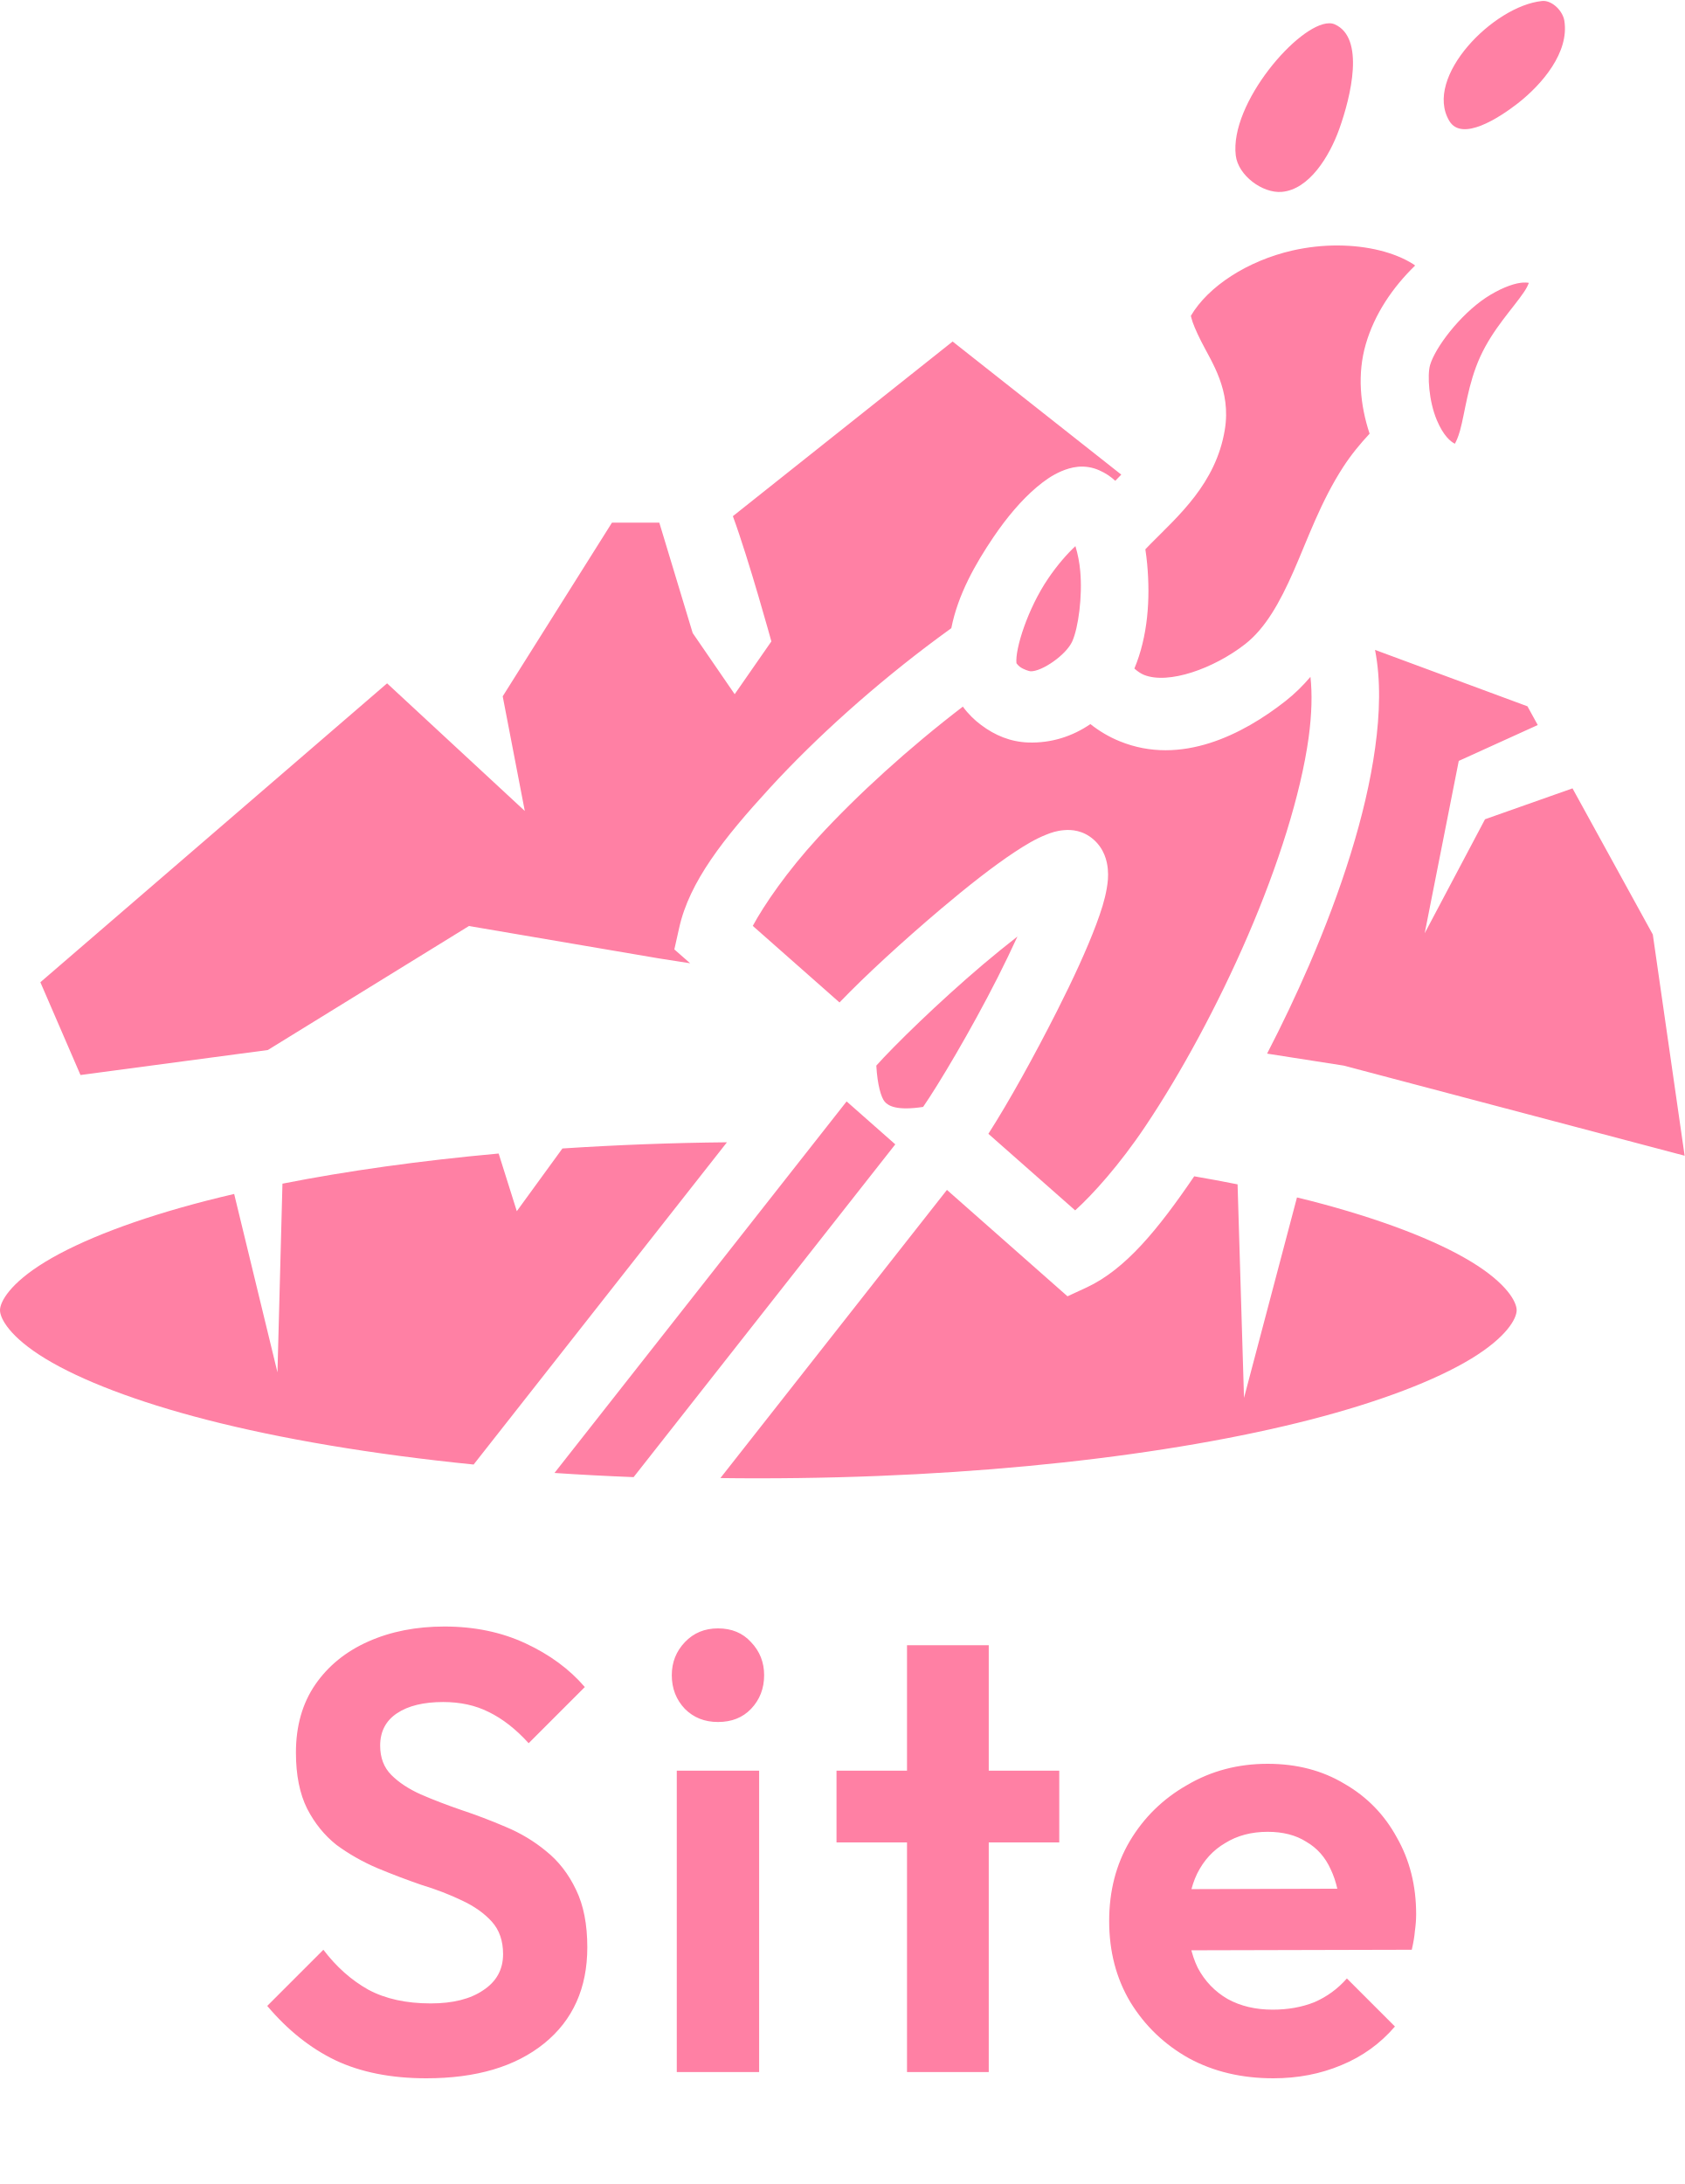
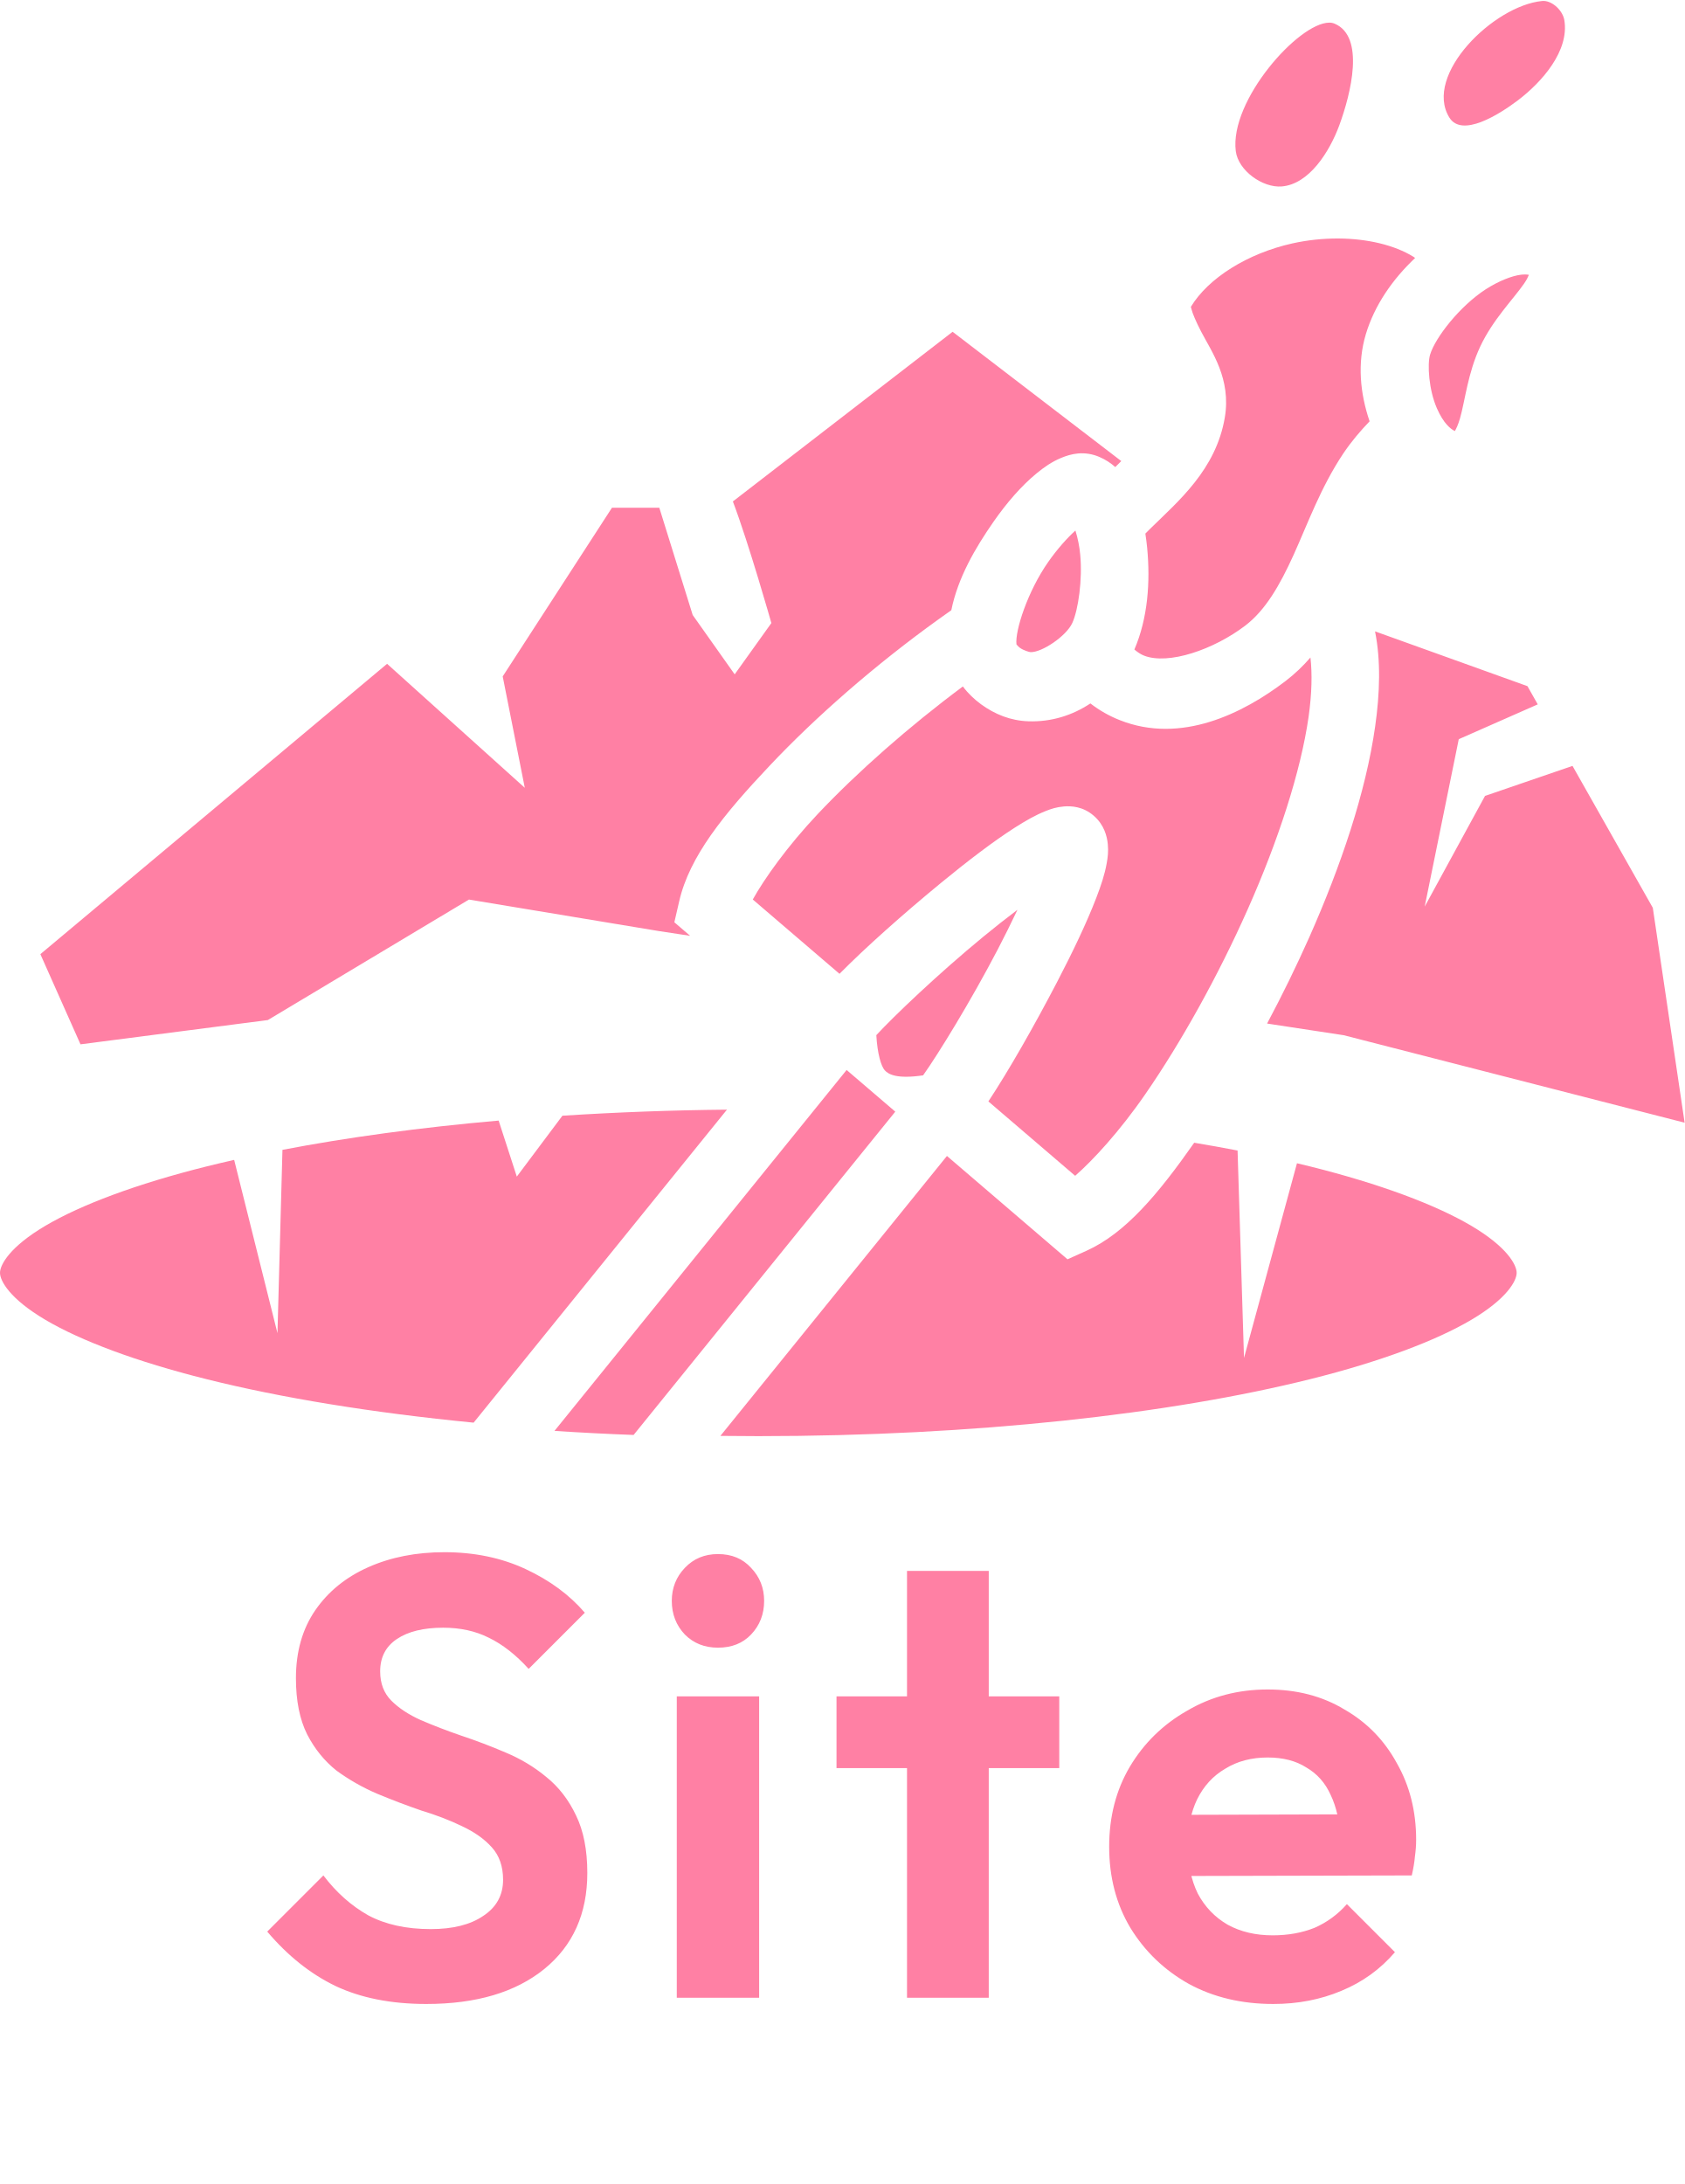
<svg xmlns="http://www.w3.org/2000/svg" width="27" height="35" viewBox="0 0 27 35" fill="none">
-   <path d="M6.833 33.306C6.267 33.306 5.78 33.209 5.373 33.016C4.973 32.823 4.61 32.533 4.283 32.146L5.183 31.246C5.39 31.519 5.63 31.733 5.903 31.886C6.177 32.033 6.51 32.106 6.903 32.106C7.257 32.106 7.537 32.036 7.743 31.896C7.957 31.756 8.063 31.563 8.063 31.316C8.063 31.103 8.003 30.929 7.883 30.796C7.763 30.663 7.603 30.549 7.403 30.456C7.21 30.363 6.993 30.279 6.753 30.206C6.52 30.126 6.283 30.036 6.043 29.936C5.81 29.836 5.593 29.713 5.393 29.566C5.2 29.413 5.043 29.219 4.923 28.986C4.803 28.746 4.743 28.446 4.743 28.086C4.743 27.659 4.847 27.296 5.053 26.996C5.26 26.696 5.543 26.466 5.903 26.306C6.263 26.146 6.67 26.066 7.123 26.066C7.603 26.066 8.037 26.156 8.423 26.336C8.81 26.516 9.127 26.749 9.373 27.036L8.473 27.936C8.267 27.709 8.053 27.543 7.833 27.436C7.62 27.329 7.377 27.276 7.103 27.276C6.79 27.276 6.543 27.336 6.363 27.456C6.183 27.576 6.093 27.749 6.093 27.976C6.093 28.169 6.153 28.326 6.273 28.446C6.393 28.566 6.55 28.669 6.743 28.756C6.943 28.843 7.16 28.926 7.393 29.006C7.633 29.086 7.87 29.176 8.103 29.276C8.343 29.376 8.56 29.506 8.753 29.666C8.953 29.826 9.113 30.033 9.233 30.286C9.353 30.533 9.413 30.839 9.413 31.206C9.413 31.859 9.183 32.373 8.723 32.746C8.263 33.119 7.633 33.306 6.833 33.306ZM10.847 33.206V28.376H12.167V33.206H10.847ZM11.507 27.596C11.293 27.596 11.117 27.526 10.977 27.386C10.837 27.239 10.767 27.059 10.767 26.846C10.767 26.639 10.837 26.463 10.977 26.316C11.117 26.169 11.293 26.096 11.507 26.096C11.727 26.096 11.903 26.169 12.037 26.316C12.177 26.463 12.247 26.639 12.247 26.846C12.247 27.059 12.177 27.239 12.037 27.386C11.903 27.526 11.727 27.596 11.507 27.596ZM14.537 33.206V26.366H15.847V33.206H14.537ZM13.407 29.526V28.376H16.977V29.526H13.407ZM20.407 33.306C19.9 33.306 19.45 33.199 19.057 32.986C18.663 32.766 18.35 32.466 18.117 32.086C17.89 31.706 17.777 31.273 17.777 30.786C17.777 30.306 17.887 29.879 18.107 29.506C18.333 29.126 18.64 28.826 19.027 28.606C19.413 28.379 19.843 28.266 20.317 28.266C20.783 28.266 21.193 28.373 21.547 28.586C21.907 28.793 22.187 29.079 22.387 29.446C22.593 29.806 22.697 30.216 22.697 30.676C22.697 30.763 22.69 30.853 22.677 30.946C22.67 31.033 22.653 31.133 22.627 31.246L18.567 31.256V30.276L22.017 30.266L21.487 30.676C21.473 30.389 21.42 30.149 21.327 29.956C21.24 29.763 21.11 29.616 20.937 29.516C20.77 29.409 20.563 29.356 20.317 29.356C20.057 29.356 19.83 29.416 19.637 29.536C19.443 29.649 19.293 29.813 19.187 30.026C19.087 30.233 19.037 30.479 19.037 30.766C19.037 31.059 19.09 31.316 19.197 31.536C19.31 31.749 19.47 31.916 19.677 32.036C19.883 32.149 20.123 32.206 20.397 32.206C20.643 32.206 20.867 32.166 21.067 32.086C21.267 31.999 21.44 31.873 21.587 31.706L22.357 32.476C22.123 32.749 21.837 32.956 21.497 33.096C21.163 33.236 20.8 33.306 20.407 33.306Z" fill="#FF80A4" />
-   <path d="M24.744 0.015C24.735 0.014 24.725 0.015 24.715 0.016C23.937 0.094 22.812 1.236 23.228 1.937C23.429 2.276 24.025 1.891 24.329 1.654C24.718 1.349 25.154 0.837 25.072 0.331C25.047 0.179 24.891 0.021 24.744 0.015ZM21.303 0.373C20.812 0.375 19.705 1.658 19.806 2.492C19.845 2.814 20.237 3.101 20.543 3.075C20.983 3.038 21.308 2.505 21.465 2.067C21.652 1.544 21.88 0.605 21.392 0.39C21.364 0.378 21.333 0.372 21.303 0.373ZM21.451 3.934C21.203 3.932 20.955 3.96 20.712 4.015C19.998 4.179 19.365 4.586 19.086 5.062C19.086 5.062 19.086 5.061 19.086 5.061C19.087 5.063 19.089 5.069 19.096 5.1C19.112 5.169 19.169 5.307 19.252 5.471C19.418 5.801 19.736 6.25 19.63 6.889C19.488 7.749 18.884 8.268 18.438 8.719C18.409 8.748 18.384 8.775 18.357 8.803C18.369 8.88 18.378 8.958 18.386 9.038C18.438 9.601 18.397 10.198 18.181 10.714C18.233 10.76 18.285 10.795 18.334 10.815C18.724 10.974 19.454 10.715 19.958 10.321C20.279 10.069 20.509 9.663 20.734 9.151C20.959 8.639 21.168 8.038 21.529 7.482C21.66 7.28 21.805 7.107 21.951 6.95C21.798 6.488 21.752 5.991 21.89 5.515C22.03 5.034 22.318 4.608 22.68 4.256C22.672 4.249 22.663 4.241 22.654 4.235C22.348 4.041 21.914 3.937 21.451 3.934ZM24.449 4.528C24.424 4.527 24.398 4.529 24.373 4.532C24.232 4.55 24.023 4.633 23.814 4.771C23.397 5.049 23.003 5.567 22.92 5.851C22.874 6.01 22.9 6.43 23.029 6.734C23.135 6.985 23.25 7.078 23.318 7.111C23.34 7.069 23.367 7.017 23.4 6.901C23.483 6.601 23.525 6.156 23.723 5.719C23.927 5.271 24.246 4.946 24.426 4.679C24.478 4.601 24.483 4.579 24.504 4.533C24.486 4.53 24.468 4.528 24.449 4.528ZM15.268 5.473L11.746 8.272C12.005 8.977 12.363 10.279 12.363 10.279L11.775 11.125L11.102 10.145L10.567 8.376H9.808L8.057 11.159L8.411 12.996L6.204 10.951L0.647 15.741L1.29 17.228L4.293 16.827L7.516 14.84L10.56 15.359L11.061 15.437L10.808 15.215L10.885 14.871C11.049 14.13 11.597 13.436 12.339 12.627C13.08 11.819 14.032 10.964 15.039 10.219C15.108 10.168 15.177 10.117 15.247 10.067C15.352 9.531 15.632 9.037 15.923 8.607C16.137 8.291 16.368 8.018 16.611 7.811C16.733 7.708 16.856 7.619 17.008 7.553C17.085 7.52 17.176 7.49 17.279 7.48C17.395 7.47 17.511 7.489 17.618 7.537C17.719 7.581 17.803 7.639 17.875 7.705C17.907 7.672 17.941 7.637 17.971 7.606L15.268 5.473ZM17.236 8.752C17.107 8.872 16.947 9.053 16.798 9.273C16.471 9.755 16.267 10.402 16.291 10.629C16.294 10.629 16.307 10.656 16.347 10.687C16.404 10.729 16.496 10.757 16.517 10.758C16.697 10.764 17.088 10.497 17.186 10.277C17.283 10.059 17.351 9.556 17.313 9.15C17.301 9.015 17.275 8.881 17.236 8.752ZM16.291 10.629C16.29 10.629 16.291 10.633 16.293 10.645C16.292 10.64 16.292 10.634 16.291 10.629ZM22.038 10.415C22.132 10.896 22.116 11.435 22.04 11.984C21.891 13.067 21.493 14.281 20.983 15.464C20.774 15.946 20.549 16.42 20.308 16.885L21.536 17.077L27 18.521L26.49 14.976L25.203 12.634L23.801 13.129L22.834 14.956L23.38 12.194L24.646 11.619L24.481 11.319L22.038 10.415ZM21.003 10.847C20.884 10.987 20.751 11.119 20.599 11.238C19.922 11.769 18.929 12.28 17.948 11.88C17.779 11.812 17.62 11.718 17.476 11.604C17.19 11.8 16.851 11.911 16.481 11.899C16.196 11.889 15.946 11.785 15.724 11.618C15.619 11.54 15.518 11.442 15.432 11.324C14.565 11.988 13.742 12.736 13.111 13.423C12.614 13.965 12.249 14.498 12.065 14.838L13.455 16.065C13.872 15.631 14.472 15.081 15.085 14.562C15.502 14.21 15.911 13.887 16.262 13.655C16.438 13.539 16.595 13.445 16.763 13.378C16.846 13.344 16.933 13.314 17.051 13.304C17.17 13.293 17.357 13.304 17.528 13.455C17.699 13.606 17.743 13.799 17.755 13.924C17.767 14.05 17.754 14.145 17.738 14.239C17.706 14.426 17.647 14.606 17.571 14.81C17.419 15.217 17.194 15.702 16.942 16.2C16.571 16.933 16.169 17.658 15.841 18.17L17.232 19.397C17.514 19.143 17.943 18.667 18.356 18.051C18.925 17.203 19.521 16.106 20.002 14.99C20.484 13.873 20.848 12.731 20.974 11.82C21.026 11.437 21.032 11.112 21.003 10.847ZM16.307 15.008C16.121 15.153 15.938 15.302 15.758 15.454C15.039 16.063 14.321 16.767 14.045 17.077C14.062 17.387 14.123 17.59 14.18 17.656C14.24 17.726 14.381 17.802 14.795 17.739C15.033 17.396 15.557 16.52 15.992 15.661C16.101 15.445 16.206 15.228 16.307 15.008ZM13.569 17.651L8.887 23.605C9.3 23.633 9.723 23.655 10.155 23.672L14.349 18.339L13.569 17.651ZM11.651 18.306C10.771 18.314 9.892 18.348 9.014 18.405L8.283 19.41L7.992 18.486C6.728 18.601 5.56 18.765 4.527 18.969L4.447 21.993L3.753 19.134C3.603 19.169 3.454 19.205 3.306 19.243C2.188 19.531 1.296 19.875 0.727 20.221C0.158 20.567 0 20.864 0 20.997C0 21.13 0.158 21.427 0.727 21.773C1.296 22.119 2.188 22.463 3.306 22.751C4.503 23.059 5.962 23.306 7.591 23.47L11.651 18.306ZM19.14 18.851C18.562 19.7 18.039 20.343 17.414 20.633L17.109 20.774L15.177 19.069L11.546 23.687C11.747 23.69 11.95 23.691 12.154 23.691C15.624 23.691 18.766 23.326 21.002 22.751C22.12 22.463 23.012 22.119 23.581 21.773C24.15 21.427 24.308 21.13 24.308 20.997C24.308 20.864 24.15 20.567 23.581 20.221C23.012 19.875 22.12 19.531 21.002 19.243C20.932 19.225 20.859 19.208 20.787 19.19L19.938 22.402L19.835 18.98C19.604 18.934 19.372 18.891 19.14 18.851Z" fill="#FF80A4" />
+   <path d="M6.833 32.115C6.267 32.115 5.78 32.018 5.373 31.825C4.973 31.631 4.61 31.341 4.283 30.955L5.183 30.055C5.39 30.328 5.63 30.541 5.903 30.695C6.177 30.841 6.51 30.915 6.903 30.915C7.257 30.915 7.537 30.845 7.743 30.705C7.957 30.565 8.063 30.371 8.063 30.125C8.063 29.911 8.003 29.738 7.883 29.605C7.763 29.471 7.603 29.358 7.403 29.265C7.21 29.171 6.993 29.088 6.753 29.015C6.52 28.935 6.283 28.845 6.043 28.745C5.81 28.645 5.593 28.521 5.393 28.375C5.2 28.221 5.043 28.028 4.923 27.795C4.803 27.555 4.743 27.255 4.743 26.895C4.743 26.468 4.847 26.105 5.053 25.805C5.26 25.505 5.543 25.275 5.903 25.115C6.263 24.955 6.67 24.875 7.123 24.875C7.603 24.875 8.037 24.965 8.423 25.145C8.81 25.325 9.127 25.558 9.373 25.845L8.473 26.745C8.267 26.518 8.053 26.351 7.833 26.245C7.62 26.138 7.377 26.085 7.103 26.085C6.79 26.085 6.543 26.145 6.363 26.265C6.183 26.385 6.093 26.558 6.093 26.785C6.093 26.978 6.153 27.135 6.273 27.255C6.393 27.375 6.55 27.478 6.743 27.565C6.943 27.651 7.16 27.735 7.393 27.815C7.633 27.895 7.87 27.985 8.103 28.085C8.343 28.185 8.56 28.315 8.753 28.475C8.953 28.635 9.113 28.841 9.233 29.095C9.353 29.341 9.413 29.648 9.413 30.015C9.413 30.668 9.183 31.181 8.723 31.555C8.263 31.928 7.633 32.115 6.833 32.115ZM10.847 32.015V27.185H12.167V32.015H10.847ZM11.507 26.405C11.293 26.405 11.117 26.335 10.977 26.195C10.837 26.048 10.767 25.868 10.767 25.655C10.767 25.448 10.837 25.271 10.977 25.125C11.117 24.978 11.293 24.905 11.507 24.905C11.727 24.905 11.903 24.978 12.037 25.125C12.177 25.271 12.247 25.448 12.247 25.655C12.247 25.868 12.177 26.048 12.037 26.195C11.903 26.335 11.727 26.405 11.507 26.405ZM14.537 32.015V25.175H15.847V32.015H14.537ZM13.407 28.335V27.185H16.977V28.335H13.407ZM20.407 32.115C19.9 32.115 19.45 32.008 19.057 31.795C18.663 31.575 18.35 31.275 18.117 30.895C17.89 30.515 17.777 30.081 17.777 29.595C17.777 29.115 17.887 28.688 18.107 28.315C18.333 27.935 18.64 27.635 19.027 27.415C19.413 27.188 19.843 27.075 20.317 27.075C20.783 27.075 21.193 27.181 21.547 27.395C21.907 27.601 22.187 27.888 22.387 28.255C22.593 28.615 22.697 29.025 22.697 29.485C22.697 29.571 22.69 29.661 22.677 29.755C22.67 29.841 22.653 29.941 22.627 30.055L18.567 30.065V29.085L22.017 29.075L21.487 29.485C21.473 29.198 21.42 28.958 21.327 28.765C21.24 28.571 21.11 28.425 20.937 28.325C20.77 28.218 20.563 28.165 20.317 28.165C20.057 28.165 19.83 28.225 19.637 28.345C19.443 28.458 19.293 28.621 19.187 28.835C19.087 29.041 19.037 29.288 19.037 29.575C19.037 29.868 19.09 30.125 19.197 30.345C19.31 30.558 19.47 30.725 19.677 30.845C19.883 30.958 20.123 31.015 20.397 31.015C20.643 31.015 20.867 30.975 21.067 30.895C21.267 30.808 21.44 30.681 21.587 30.515L22.357 31.285C22.123 31.558 21.837 31.765 21.497 31.905C21.163 32.045 20.8 32.115 20.407 32.115Z" fill="#FF80A4" />
+   <path d="M24.744 0.015C24.735 0.014 24.725 0.015 24.715 0.016C23.937 0.092 22.812 1.201 23.228 1.882C23.429 2.211 24.025 1.837 24.329 1.607C24.718 1.311 25.154 0.813 25.072 0.322C25.047 0.174 24.891 0.021 24.744 0.015ZM21.303 0.363C20.812 0.365 19.705 1.611 19.806 2.421C19.845 2.734 20.237 3.013 20.543 2.988C20.983 2.951 21.308 2.433 21.465 2.009C21.652 1.5 21.88 0.589 21.392 0.38C21.364 0.368 21.333 0.362 21.303 0.363ZM21.451 3.822C21.203 3.821 20.955 3.847 20.712 3.901C19.998 4.06 19.365 4.455 19.086 4.918C19.086 4.918 19.086 4.917 19.086 4.917C19.087 4.919 19.089 4.924 19.096 4.954C19.112 5.022 19.169 5.156 19.252 5.316C19.418 5.635 19.736 6.072 19.63 6.693C19.488 7.528 18.884 8.032 18.438 8.47C18.409 8.498 18.384 8.524 18.357 8.551C18.369 8.627 18.378 8.703 18.386 8.78C18.438 9.327 18.397 9.907 18.181 10.409C18.233 10.453 18.285 10.487 18.334 10.506C18.724 10.661 19.454 10.41 19.958 10.026C20.279 9.781 20.509 9.387 20.734 8.89C20.959 8.393 21.168 7.809 21.529 7.268C21.66 7.073 21.805 6.904 21.951 6.752C21.798 6.303 21.752 5.821 21.89 5.358C22.03 4.891 22.318 4.477 22.68 4.135C22.672 4.128 22.663 4.12 22.654 4.115C22.348 3.926 21.914 3.825 21.451 3.822ZM24.449 4.399C24.424 4.398 24.398 4.4 24.373 4.403C24.232 4.421 24.023 4.501 23.814 4.635C23.397 4.905 23.003 5.409 22.92 5.685C22.874 5.839 22.9 6.247 23.029 6.542C23.135 6.786 23.25 6.876 23.318 6.908C23.34 6.867 23.367 6.817 23.4 6.704C23.483 6.413 23.525 5.98 23.723 5.556C23.927 5.121 24.246 4.805 24.426 4.546C24.478 4.47 24.483 4.449 24.504 4.404C24.486 4.401 24.468 4.399 24.449 4.399ZM15.268 5.317L11.746 8.036C12.005 8.721 12.363 9.985 12.363 9.985L11.775 10.807L11.102 9.856L10.567 8.137H9.808L8.057 10.84L8.411 12.625L6.204 10.638L0.647 15.291L1.29 16.736L4.293 16.347L7.516 14.416L10.56 14.921L11.061 14.997L10.808 14.78L10.885 14.447C11.049 13.726 11.597 13.052 12.339 12.267C13.08 11.482 14.032 10.651 15.039 9.927C15.108 9.877 15.177 9.828 15.247 9.779C15.352 9.259 15.632 8.78 15.923 8.362C16.137 8.055 16.368 7.789 16.611 7.588C16.733 7.488 16.856 7.401 17.008 7.338C17.085 7.306 17.176 7.276 17.279 7.267C17.395 7.257 17.511 7.276 17.618 7.322C17.719 7.365 17.803 7.421 17.875 7.485C17.907 7.453 17.941 7.42 17.971 7.389L15.268 5.317ZM17.236 8.502C17.107 8.619 16.947 8.795 16.798 9.009C16.471 9.477 16.267 10.105 16.291 10.326C16.294 10.326 16.307 10.352 16.347 10.382C16.404 10.423 16.496 10.45 16.517 10.451C16.697 10.457 17.088 10.197 17.186 9.984C17.283 9.772 17.351 9.284 17.313 8.889C17.301 8.758 17.275 8.628 17.236 8.502ZM16.291 10.326C16.29 10.326 16.291 10.33 16.293 10.341C16.292 10.337 16.292 10.331 16.291 10.326ZM22.038 10.118C22.132 10.585 22.116 11.109 22.04 11.642C21.891 12.694 21.493 13.873 20.983 15.023C20.774 15.491 20.549 15.952 20.308 16.403L21.536 16.59L27 17.992L26.49 14.548L25.203 12.274L23.801 12.755L22.834 14.529L23.38 11.846L24.646 11.288L24.481 10.996L22.038 10.118ZM21.003 10.537C20.884 10.674 20.751 10.802 20.599 10.918C19.922 11.433 18.929 11.93 17.948 11.541C17.779 11.475 17.62 11.384 17.476 11.273C17.19 11.463 16.851 11.572 16.481 11.559C16.196 11.549 15.946 11.448 15.724 11.287C15.619 11.21 15.518 11.116 15.432 11.001C14.565 11.646 13.742 12.373 13.111 13.04C12.614 13.567 12.249 14.085 12.065 14.415L13.455 15.606C13.872 15.184 14.472 14.65 15.085 14.146C15.502 13.804 15.911 13.49 16.262 13.265C16.438 13.153 16.595 13.062 16.763 12.996C16.846 12.963 16.933 12.934 17.051 12.924C17.17 12.914 17.357 12.924 17.528 13.071C17.699 13.218 17.743 13.405 17.755 13.527C17.767 13.649 17.754 13.741 17.738 13.832C17.706 14.014 17.647 14.189 17.571 14.387C17.419 14.783 17.194 15.254 16.942 15.738C16.571 16.449 16.169 17.154 15.841 17.651L17.232 18.843C17.514 18.597 17.943 18.134 18.356 17.535C18.925 16.712 19.521 15.646 20.002 14.562C20.484 13.477 20.848 12.367 20.974 11.482C21.026 11.11 21.032 10.795 21.003 10.537ZM16.307 14.58C16.121 14.72 15.938 14.865 15.758 15.013C15.039 15.604 14.321 16.289 14.045 16.589C14.062 16.89 14.123 17.088 14.18 17.152C14.24 17.22 14.381 17.294 14.795 17.233C15.033 16.899 15.557 16.048 15.992 15.214C16.101 15.005 16.206 14.793 16.307 14.58ZM13.569 17.147L8.887 22.931C9.3 22.958 9.723 22.98 10.155 22.996L14.349 17.815L13.569 17.147ZM11.651 17.783C10.771 17.791 9.892 17.824 9.014 17.88L8.283 18.856L7.992 17.958C6.728 18.069 5.56 18.229 4.527 18.427L4.447 21.365L3.753 18.588C3.603 18.622 3.454 18.657 3.306 18.694C2.188 18.973 1.296 19.308 0.727 19.644C0.158 19.98 0 20.268 0 20.398C0 20.527 0.158 20.815 0.727 21.151C1.296 21.487 2.188 21.822 3.306 22.101C4.503 22.401 5.962 22.64 7.591 22.799L11.651 17.783ZM19.14 18.313C18.562 19.137 18.039 19.762 17.414 20.044L17.109 20.181L15.177 18.525L11.546 23.011C11.747 23.013 11.95 23.015 12.154 23.015C15.624 23.015 18.766 22.66 21.002 22.101C22.12 21.822 23.012 21.487 23.581 21.151C24.15 20.815 24.308 20.527 24.308 20.398C24.308 20.268 24.15 19.98 23.581 19.644C23.012 19.308 22.12 18.973 21.002 18.694C20.932 18.676 20.859 18.66 20.787 18.642L19.938 21.762L19.835 18.438C19.604 18.393 19.372 18.352 19.14 18.313Z" fill="#FF80A4" />
</svg>
